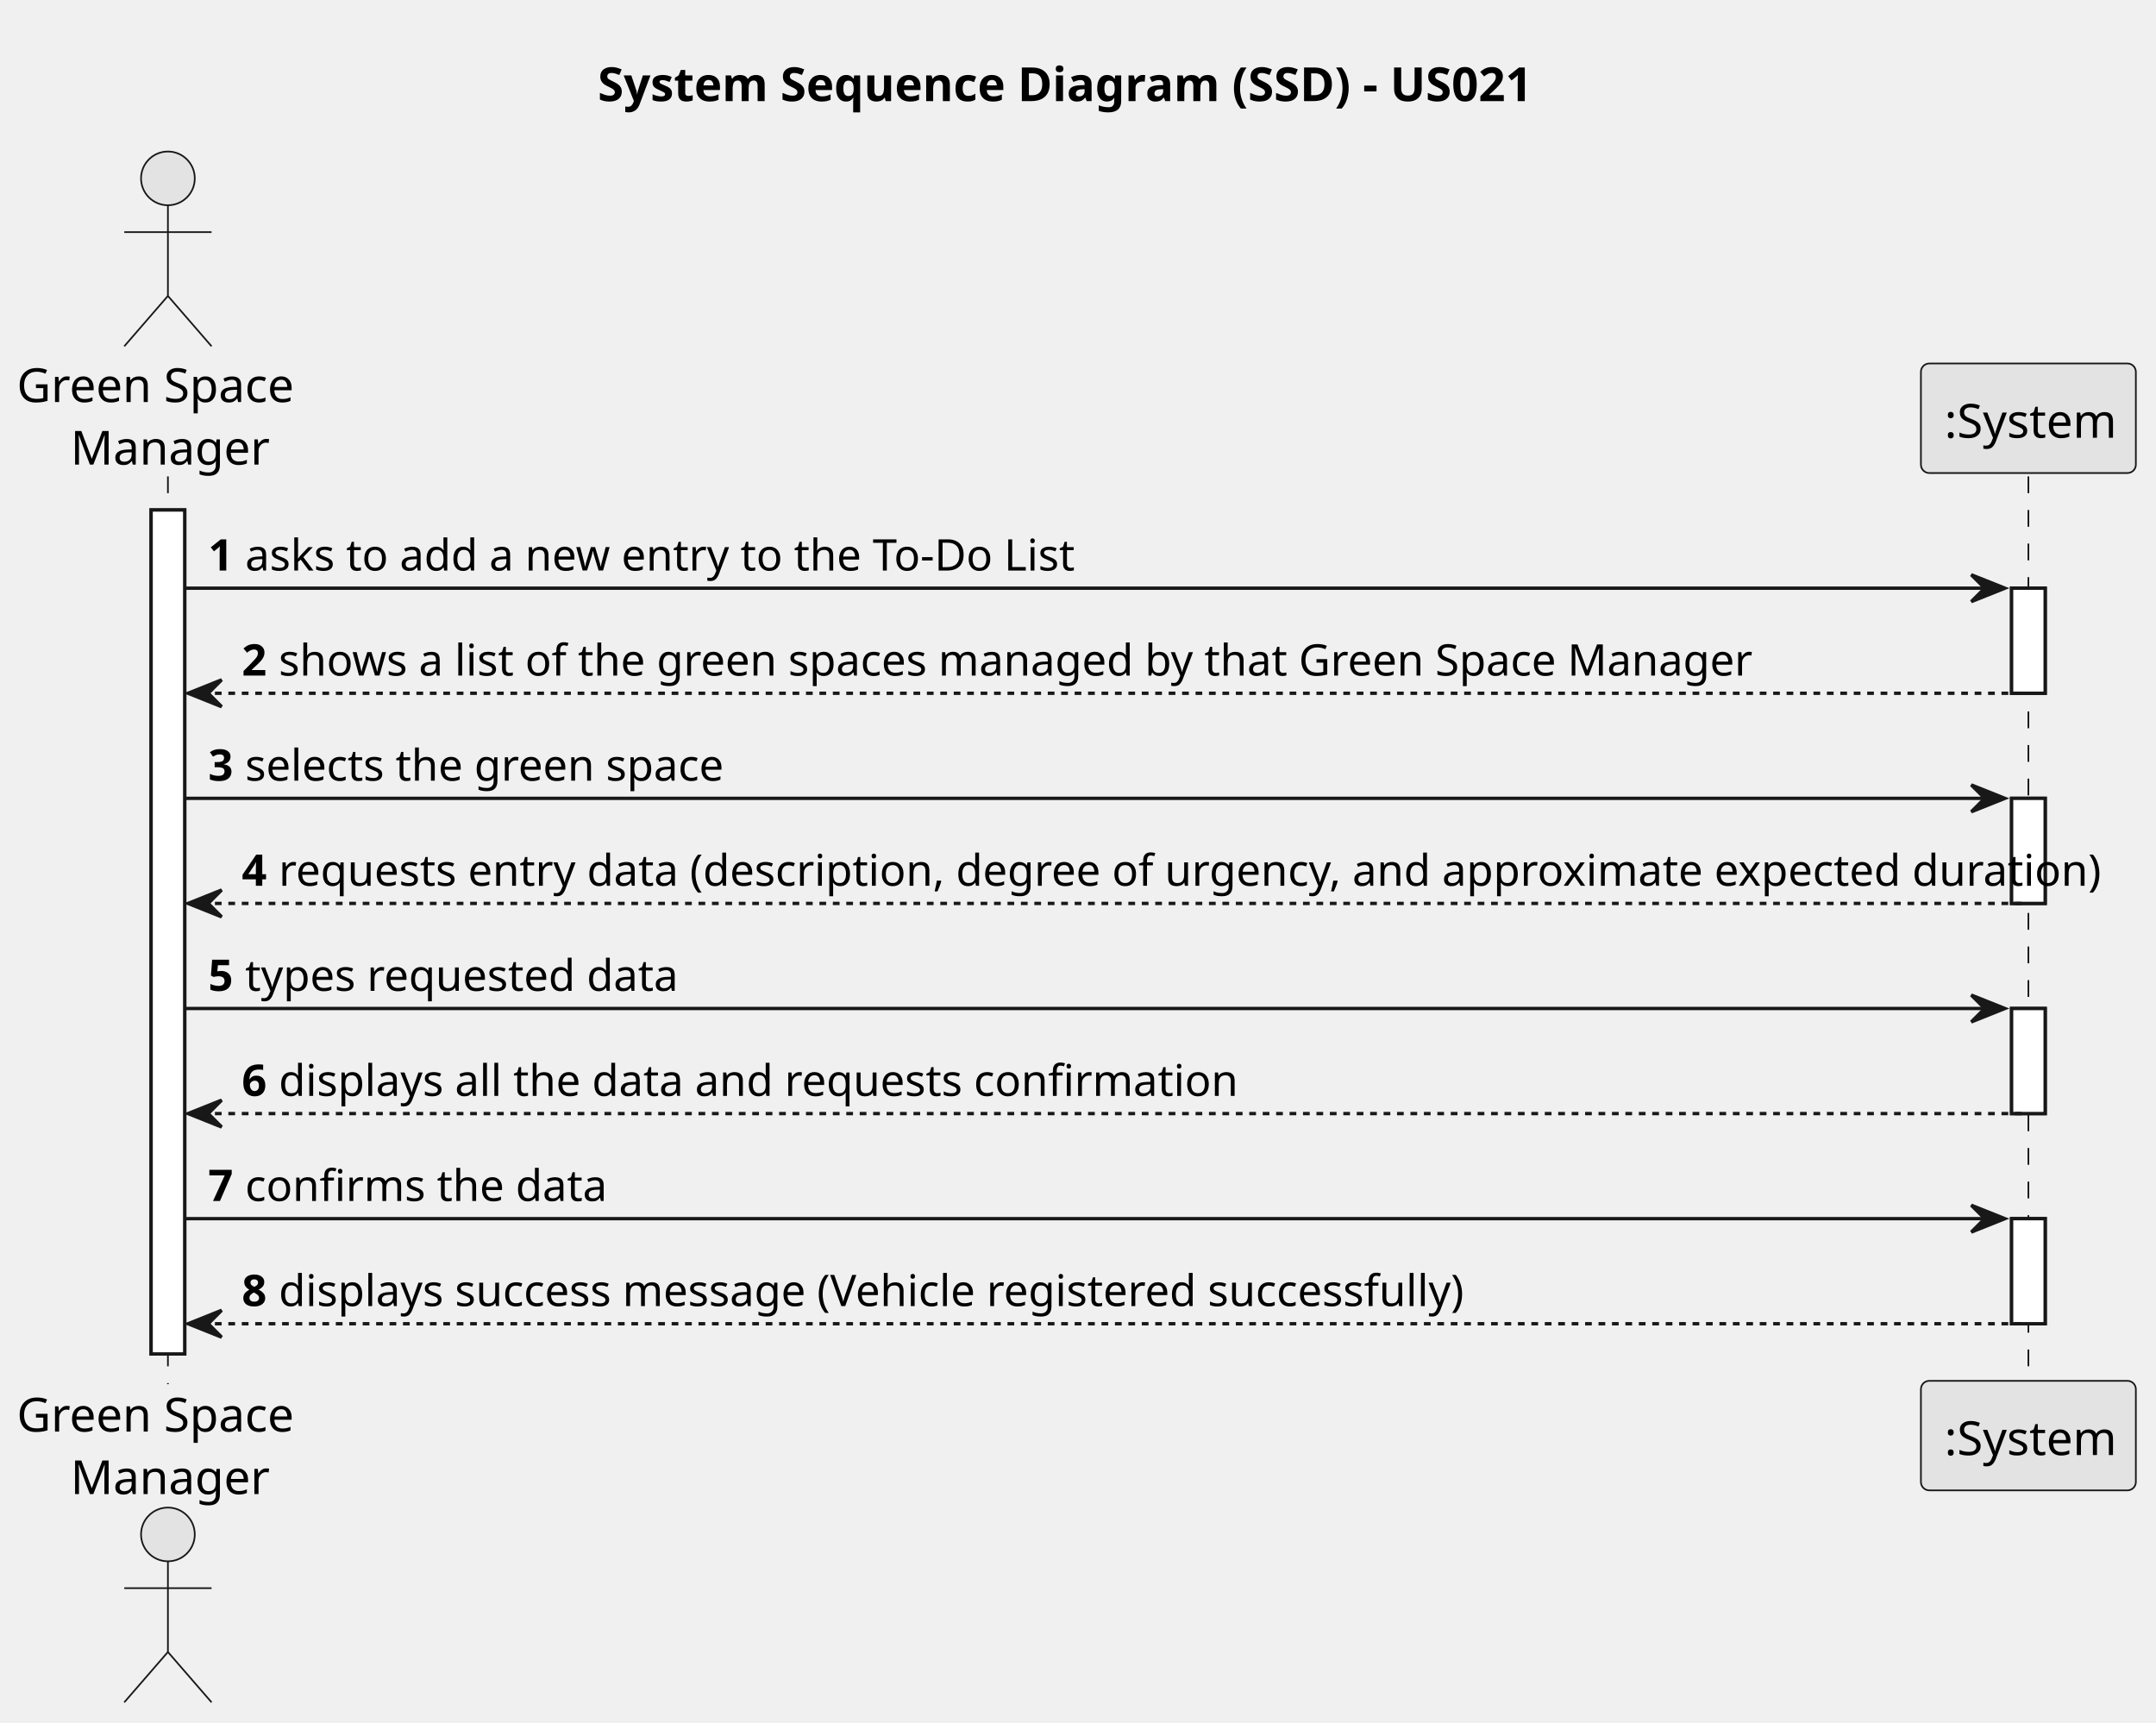
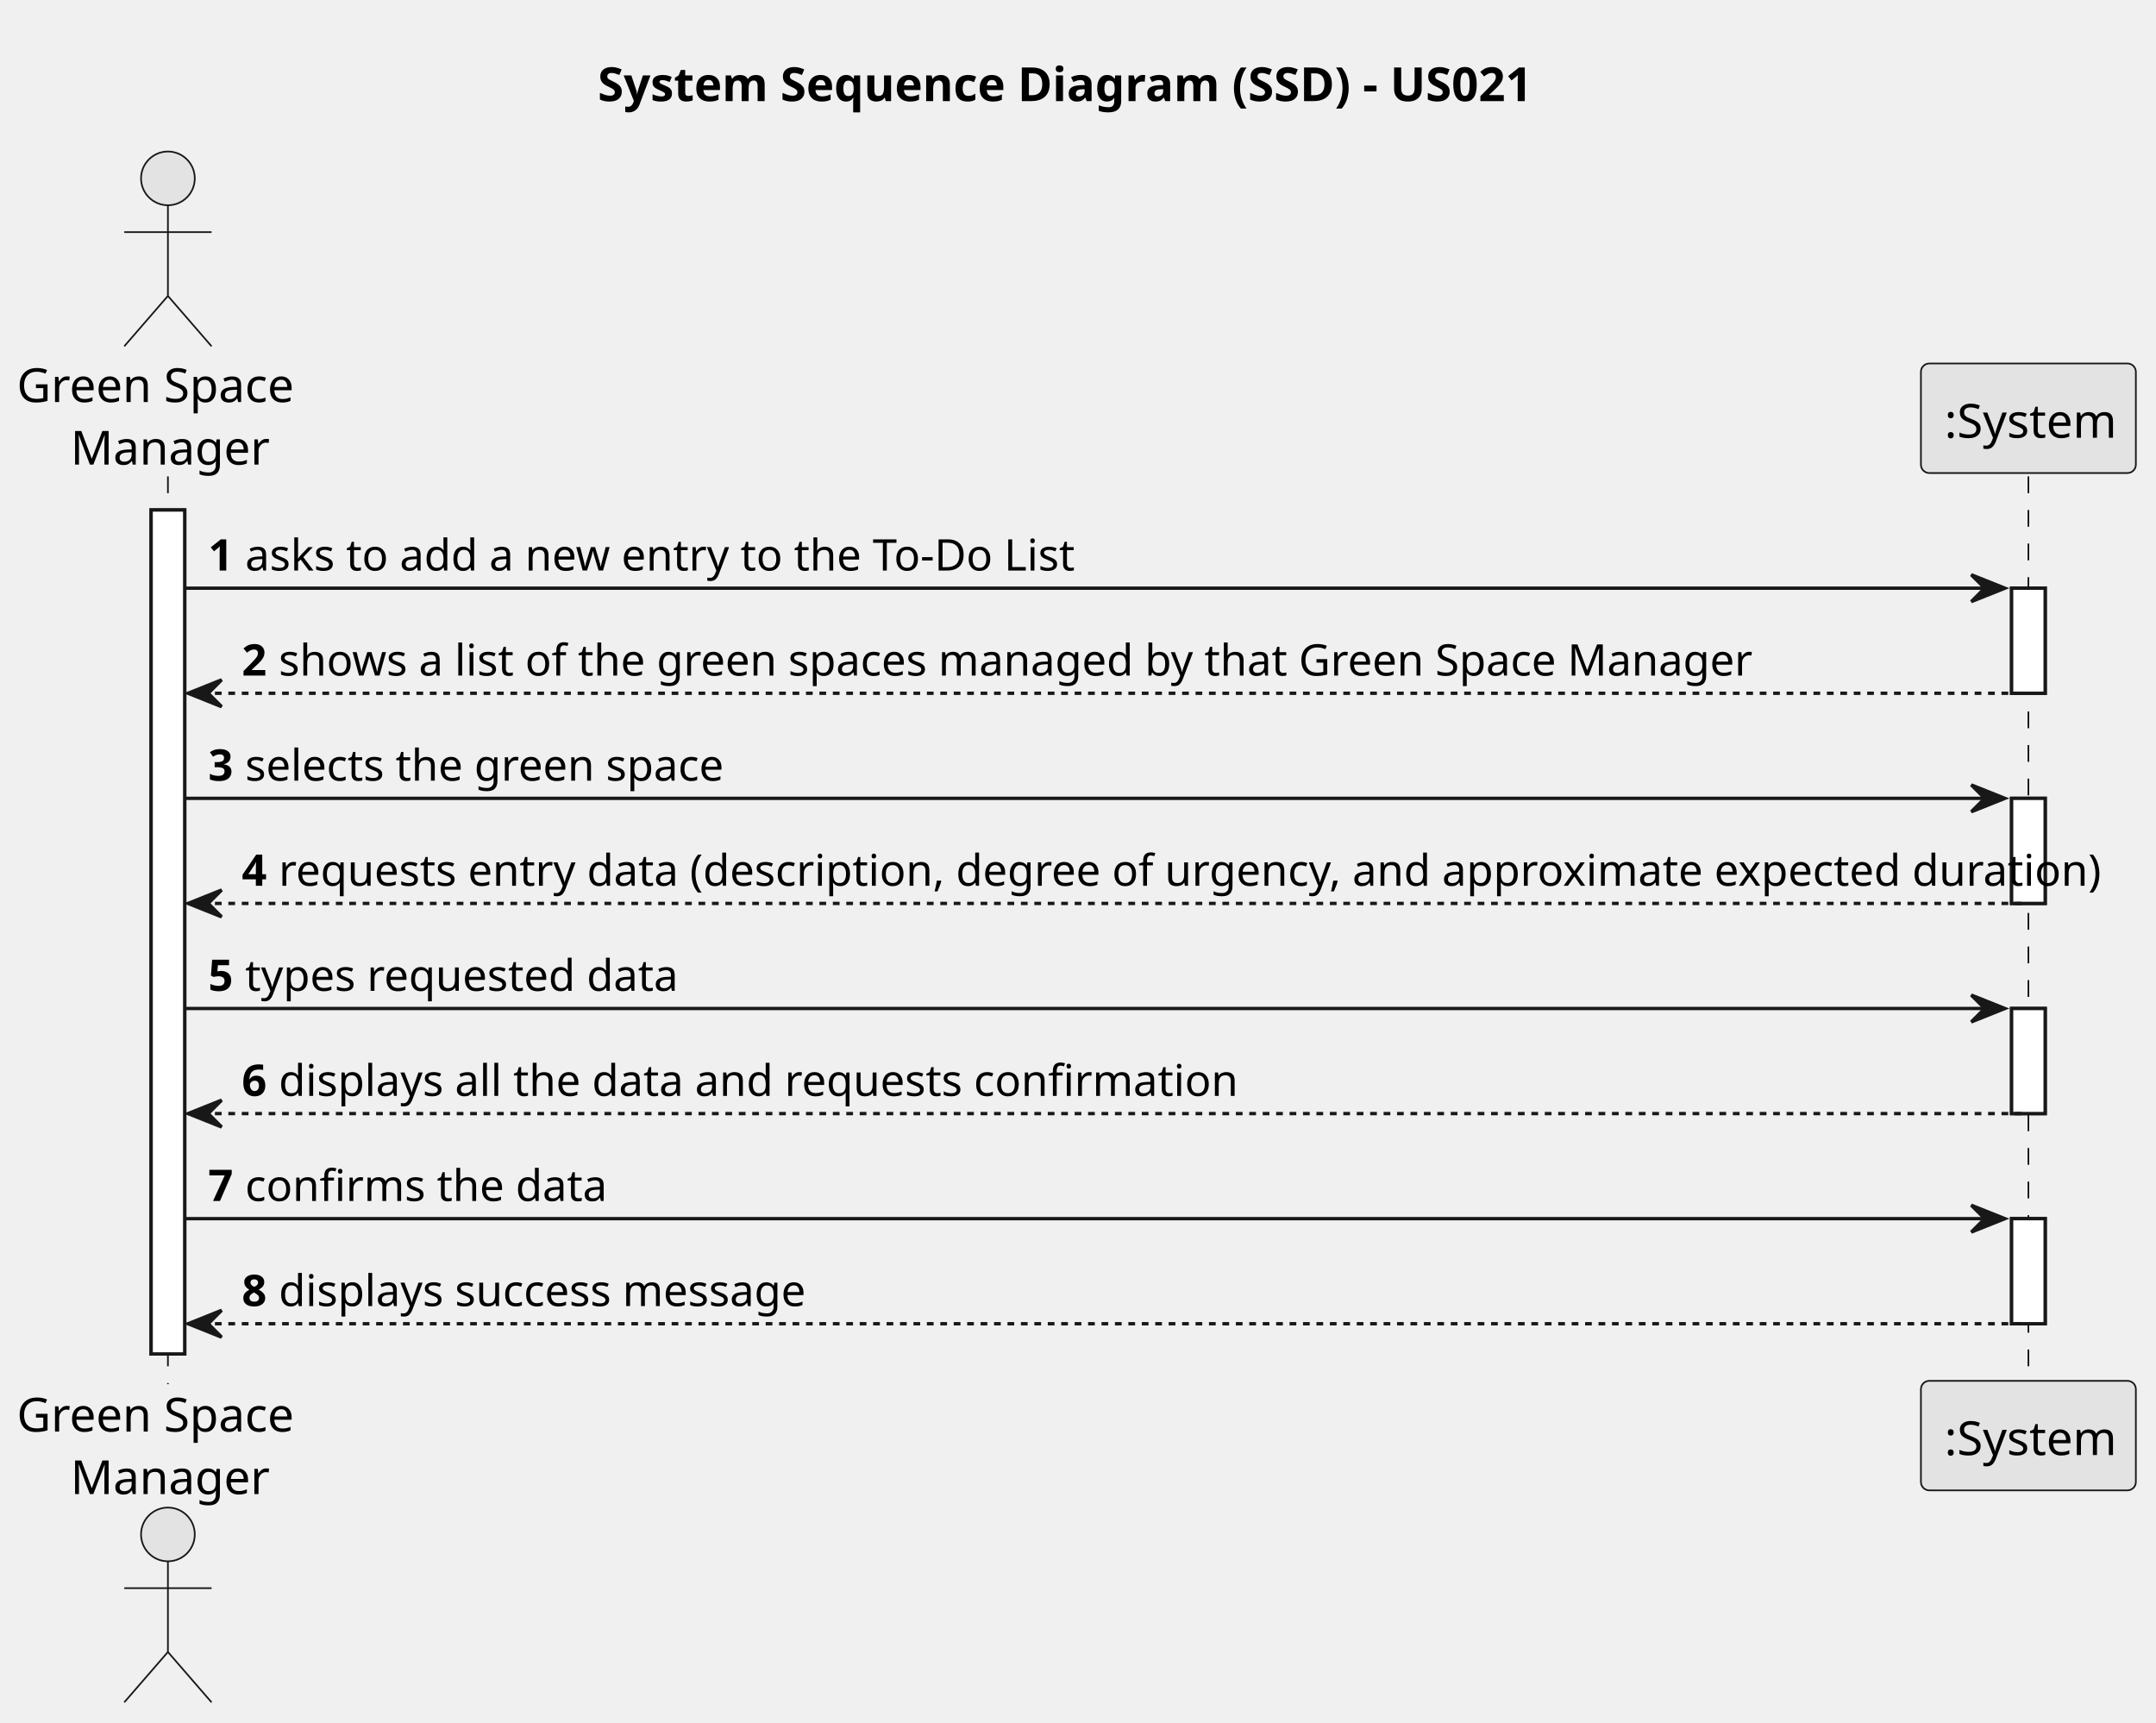
<svg xmlns="http://www.w3.org/2000/svg" contentStyleType="text/css" height="513px" preserveAspectRatio="none" style="width:642px;height:513px;background:#FFFFFF;" version="1.1" viewBox="0 0 642 513" width="642px" zoomAndPan="magnify">
  <defs />
  <g>
    <text fill="#000000" font-family="sans-serif" font-size="14" font-weight="bold" lengthAdjust="spacing" textLength="284" x="178" y="30.107">System Sequence Diagram (SSD) - US021</text>
    <rect fill="#FFFFFF" height="251.328" style="stroke:#181818;stroke-width:1.0;" width="10" x="45" y="151.863" />
    <rect fill="#FFFFFF" height="31.291" style="stroke:#181818;stroke-width:1.0;" width="10" x="599" y="175.154" />
    <rect fill="#FFFFFF" height="31.291" style="stroke:#181818;stroke-width:1.0;" width="10" x="599" y="237.736" />
    <rect fill="#FFFFFF" height="31.291" style="stroke:#181818;stroke-width:1.0;" width="10" x="599" y="300.318" />
    <rect fill="#FFFFFF" height="31.291" style="stroke:#181818;stroke-width:1.0;" width="10" x="599" y="362.9" />
    <line style="stroke:#181818;stroke-width:0.5;stroke-dasharray:5.0,5.0;" x1="50" x2="50" y1="141.863" y2="412.191" />
    <line style="stroke:#181818;stroke-width:0.5;stroke-dasharray:5.0,5.0;" x1="604" x2="604" y1="141.863" y2="412.191" />
    <text fill="#000000" font-family="sans-serif" font-size="14" lengthAdjust="spacing" textLength="84" x="5" y="119.728">Green Space</text>
    <text fill="#000000" font-family="sans-serif" font-size="14" lengthAdjust="spacing" textLength="56" x="21" y="138.35">Manager</text>
    <ellipse cx="50" cy="53.121" fill="#E3E3E3" rx="8" ry="8" style="stroke:#181818;stroke-width:0.5;" />
    <path d="M50,61.121 L50,88.121 M37,69.121 L63,69.121 M50,88.121 L37,103.121 M50,88.121 L63,103.121 " fill="none" style="stroke:#181818;stroke-width:0.5;" />
    <text fill="#000000" font-family="sans-serif" font-size="14" lengthAdjust="spacing" textLength="84" x="5" y="426.299">Green Space</text>
    <text fill="#000000" font-family="sans-serif" font-size="14" lengthAdjust="spacing" textLength="56" x="21" y="444.92">Manager</text>
    <ellipse cx="50" cy="456.934" fill="#E3E3E3" rx="8" ry="8" style="stroke:#181818;stroke-width:0.5;" />
    <path d="M50,464.934 L50,491.934 M37,472.934 L63,472.934 M50,491.934 L37,506.934 M50,491.934 L63,506.934 " fill="none" style="stroke:#181818;stroke-width:0.5;" />
    <rect fill="#E3E3E3" height="32.621" rx="2.5" ry="2.5" style="stroke:#181818;stroke-width:0.5;" width="64" x="572" y="108.242" />
    <text fill="#000000" font-family="sans-serif" font-size="14" lengthAdjust="spacing" textLength="50" x="579" y="130.35">:System</text>
    <rect fill="#E3E3E3" height="32.621" rx="2.5" ry="2.5" style="stroke:#181818;stroke-width:0.5;" width="64" x="572" y="411.191" />
    <text fill="#000000" font-family="sans-serif" font-size="14" lengthAdjust="spacing" textLength="50" x="579" y="433.299">:System</text>
    <rect fill="#FFFFFF" height="251.328" style="stroke:#181818;stroke-width:1.0;" width="10" x="45" y="151.863" />
    <rect fill="#FFFFFF" height="31.291" style="stroke:#181818;stroke-width:1.0;" width="10" x="599" y="175.154" />
    <rect fill="#FFFFFF" height="31.291" style="stroke:#181818;stroke-width:1.0;" width="10" x="599" y="237.736" />
    <rect fill="#FFFFFF" height="31.291" style="stroke:#181818;stroke-width:1.0;" width="10" x="599" y="300.318" />
    <rect fill="#FFFFFF" height="31.291" style="stroke:#181818;stroke-width:1.0;" width="10" x="599" y="362.9" />
    <polygon fill="#181818" points="587,171.154,597,175.154,587,179.154,591,175.154" style="stroke:#181818;stroke-width:1.0;" />
    <line style="stroke:#181818;stroke-width:1.0;" x1="55" x2="593" y1="175.154" y2="175.154" />
    <text fill="#000000" font-family="sans-serif" font-size="13" font-weight="bold" lengthAdjust="spacing" textLength="7" x="62" y="169.892">1</text>
    <text fill="#000000" font-family="sans-serif" font-size="13" lengthAdjust="spacing" textLength="239" x="73" y="169.892">asks to add a new entry to the To-Do List</text>
    <polygon fill="#181818" points="66,202.445,56,206.445,66,210.445,62,206.445" style="stroke:#181818;stroke-width:1.0;" />
    <line style="stroke:#181818;stroke-width:1.0;stroke-dasharray:2.0,2.0;" x1="60" x2="603" y1="206.445" y2="206.445" />
    <text fill="#000000" font-family="sans-serif" font-size="13" font-weight="bold" lengthAdjust="spacing" textLength="7" x="72" y="201.183">2</text>
    <text fill="#000000" font-family="sans-serif" font-size="13" lengthAdjust="spacing" textLength="422" x="83" y="201.183">shows a list of the green spaces managed by that Green Space Manager</text>
    <polygon fill="#181818" points="587,233.736,597,237.736,587,241.736,591,237.736" style="stroke:#181818;stroke-width:1.0;" />
    <line style="stroke:#181818;stroke-width:1.0;" x1="55" x2="593" y1="237.736" y2="237.736" />
    <text fill="#000000" font-family="sans-serif" font-size="13" font-weight="bold" lengthAdjust="spacing" textLength="7" x="62" y="232.474">3</text>
    <text fill="#000000" font-family="sans-serif" font-size="13" lengthAdjust="spacing" textLength="139" x="73" y="232.474">selects the green space</text>
    <polygon fill="#181818" points="66,265.027,56,269.027,66,273.027,62,269.027" style="stroke:#181818;stroke-width:1.0;" />
    <line style="stroke:#181818;stroke-width:1.0;stroke-dasharray:2.0,2.0;" x1="60" x2="603" y1="269.027" y2="269.027" />
    <text fill="#000000" font-family="sans-serif" font-size="13" font-weight="bold" lengthAdjust="spacing" textLength="7" x="72" y="263.765">4</text>
    <text fill="#000000" font-family="sans-serif" font-size="13" lengthAdjust="spacing" textLength="509" x="83" y="263.765">requests entry data (description, degree of urgency, and approximate expected duration)</text>
    <polygon fill="#181818" points="587,296.318,597,300.318,587,304.318,591,300.318" style="stroke:#181818;stroke-width:1.0;" />
    <line style="stroke:#181818;stroke-width:1.0;" x1="55" x2="593" y1="300.318" y2="300.318" />
    <text fill="#000000" font-family="sans-serif" font-size="13" font-weight="bold" lengthAdjust="spacing" textLength="7" x="62" y="295.056">5</text>
    <text fill="#000000" font-family="sans-serif" font-size="13" lengthAdjust="spacing" textLength="122" x="73" y="295.056">types requested data</text>
    <polygon fill="#181818" points="66,327.609,56,331.609,66,335.609,62,331.609" style="stroke:#181818;stroke-width:1.0;" />
    <line style="stroke:#181818;stroke-width:1.0;stroke-dasharray:2.0,2.0;" x1="60" x2="603" y1="331.609" y2="331.609" />
    <text fill="#000000" font-family="sans-serif" font-size="13" font-weight="bold" lengthAdjust="spacing" textLength="7" x="72" y="326.347">6</text>
    <text fill="#000000" font-family="sans-serif" font-size="13" lengthAdjust="spacing" textLength="269" x="83" y="326.347">displays all the data and requests confirmation</text>
    <polygon fill="#181818" points="587,358.9,597,362.9,587,366.9,591,362.9" style="stroke:#181818;stroke-width:1.0;" />
    <line style="stroke:#181818;stroke-width:1.0;" x1="55" x2="593" y1="362.9" y2="362.9" />
    <text fill="#000000" font-family="sans-serif" font-size="13" font-weight="bold" lengthAdjust="spacing" textLength="7" x="62" y="357.638">7</text>
    <text fill="#000000" font-family="sans-serif" font-size="13" lengthAdjust="spacing" textLength="100" x="73" y="357.638">confirms the data</text>
    <polygon fill="#181818" points="66,390.191,56,394.191,66,398.191,62,394.191" style="stroke:#181818;stroke-width:1.0;" />
    <line style="stroke:#181818;stroke-width:1.0;stroke-dasharray:2.0,2.0;" x1="60" x2="603" y1="394.191" y2="394.191" />
    <text fill="#000000" font-family="sans-serif" font-size="13" font-weight="bold" lengthAdjust="spacing" textLength="7" x="72" y="388.929">8</text>
-     <text fill="#000000" font-family="sans-serif" font-size="13" lengthAdjust="spacing" textLength="350" x="83" y="388.929">displays success message (Vehicle registered successfully)</text>
+     <text fill="#000000" font-family="sans-serif" font-size="13" lengthAdjust="spacing" textLength="158" x="83" y="388.929">displays success message</text>
  </g>
</svg>
